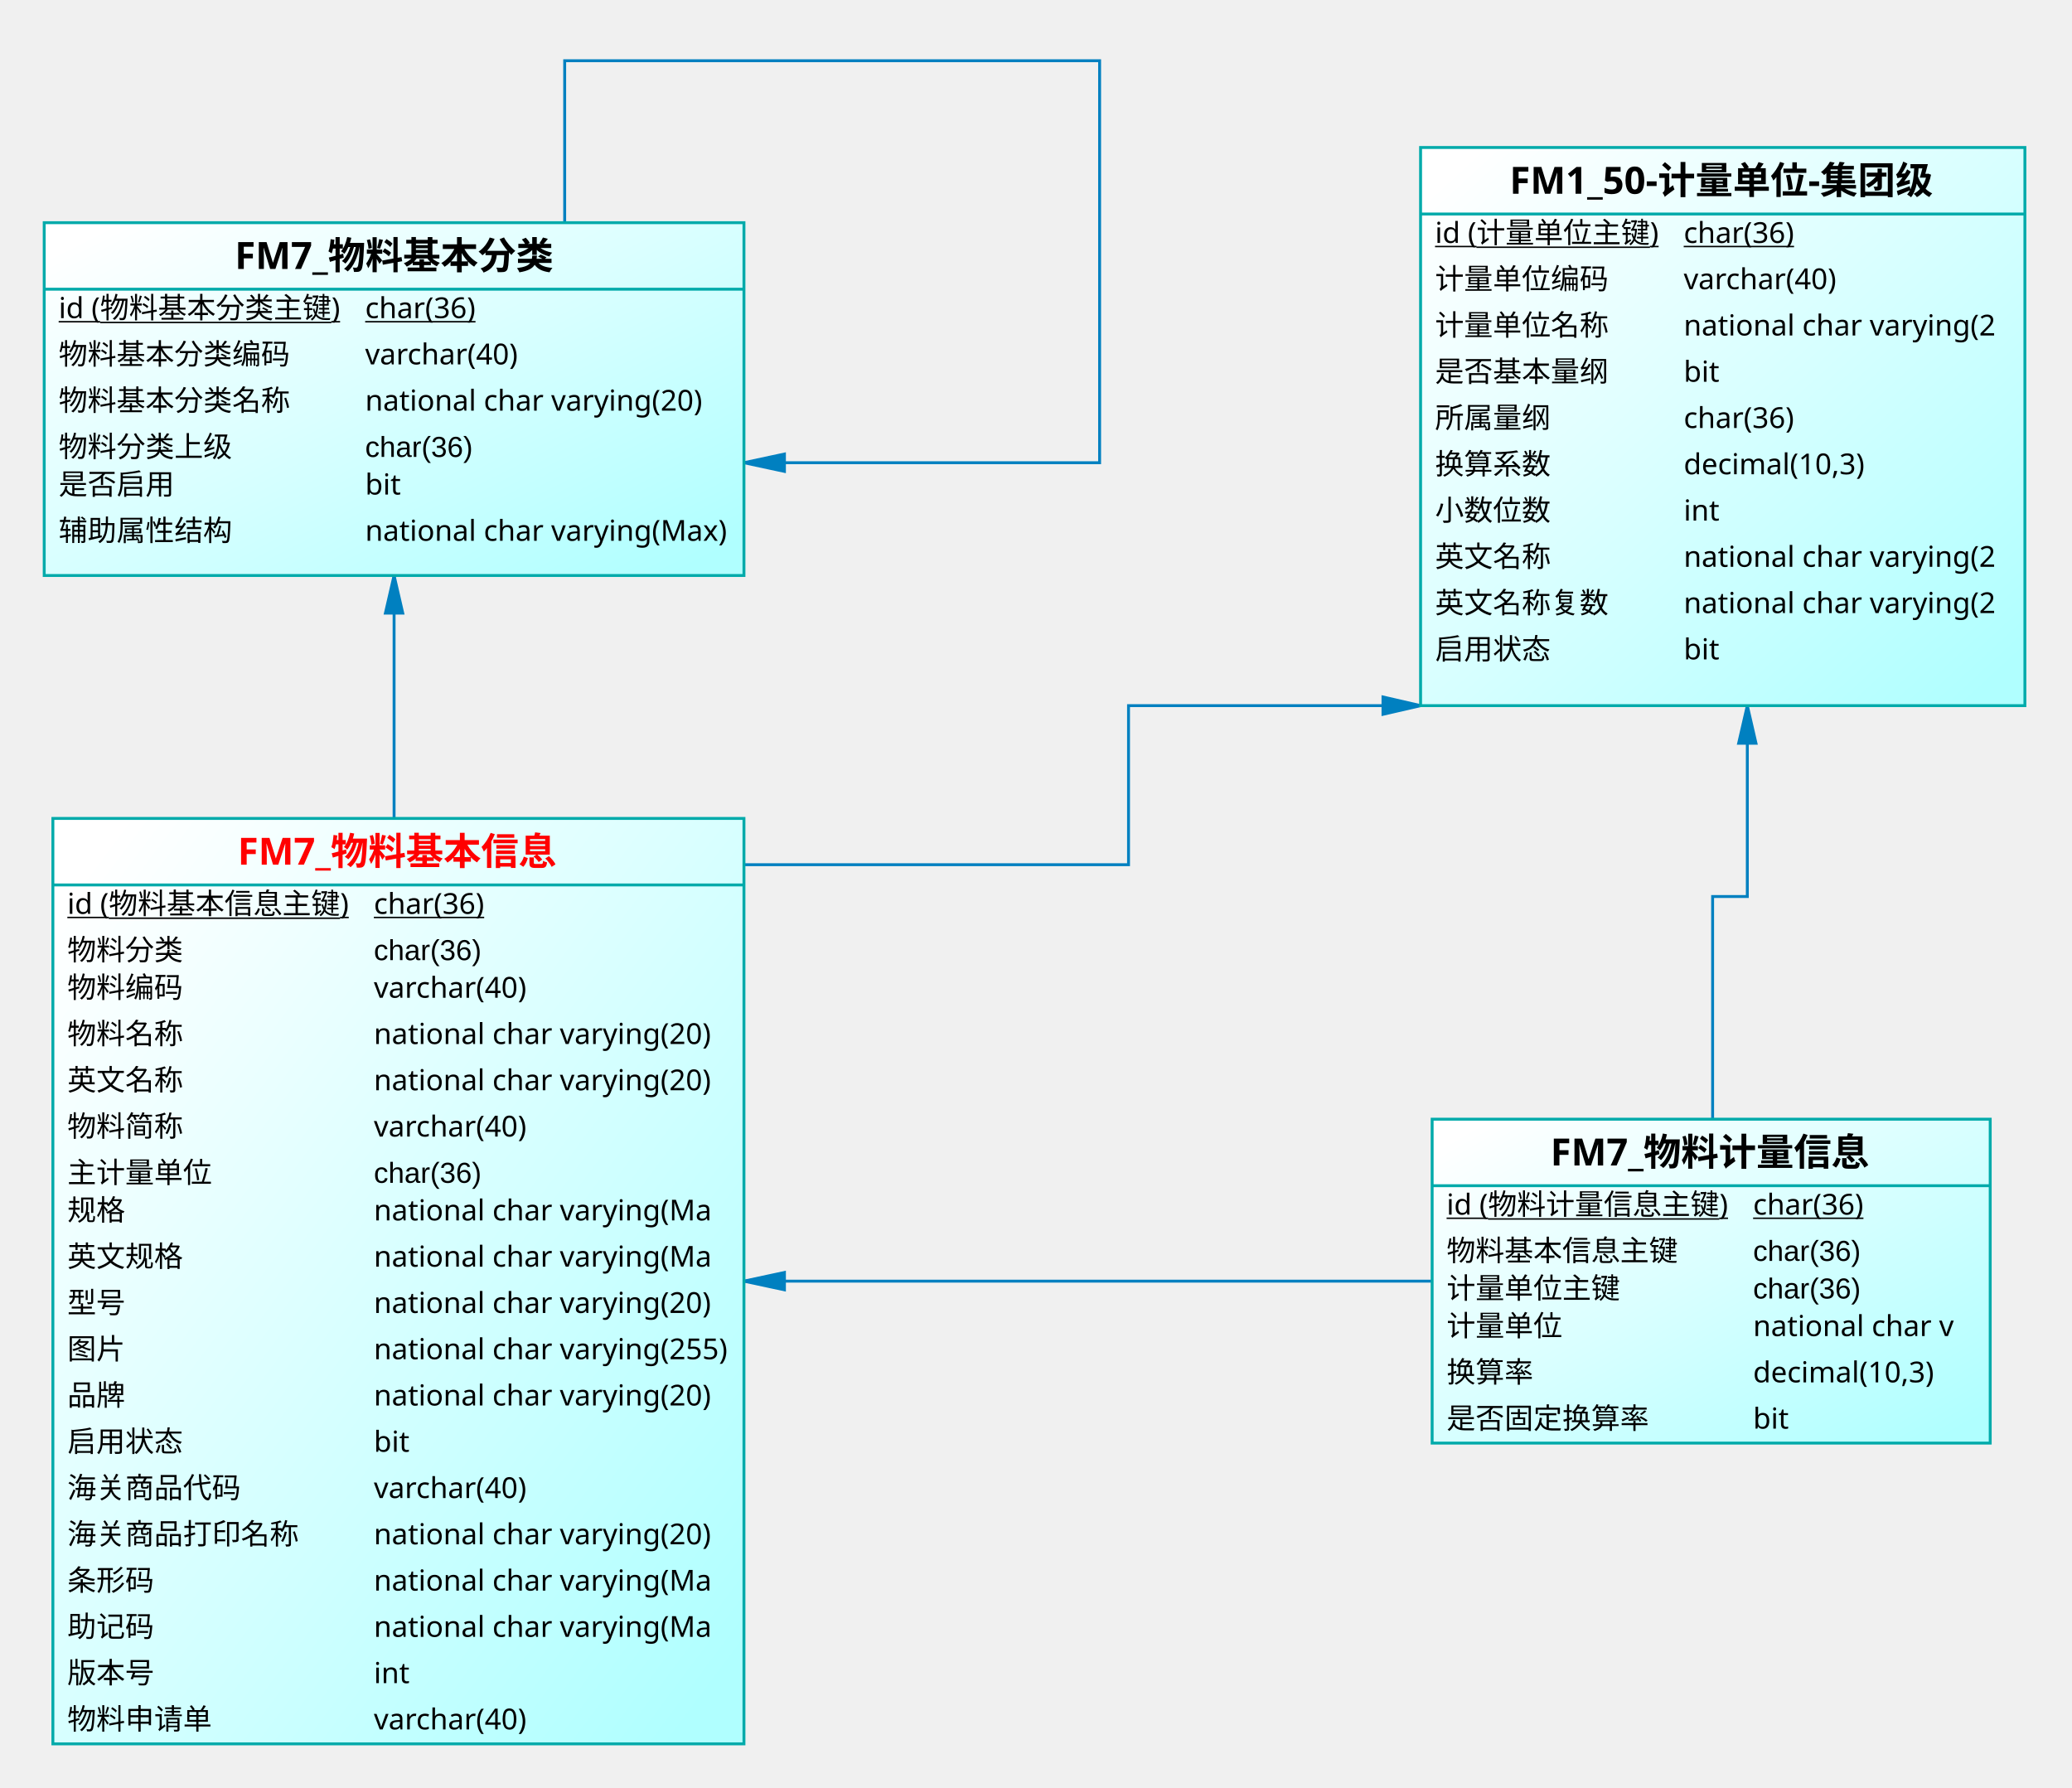
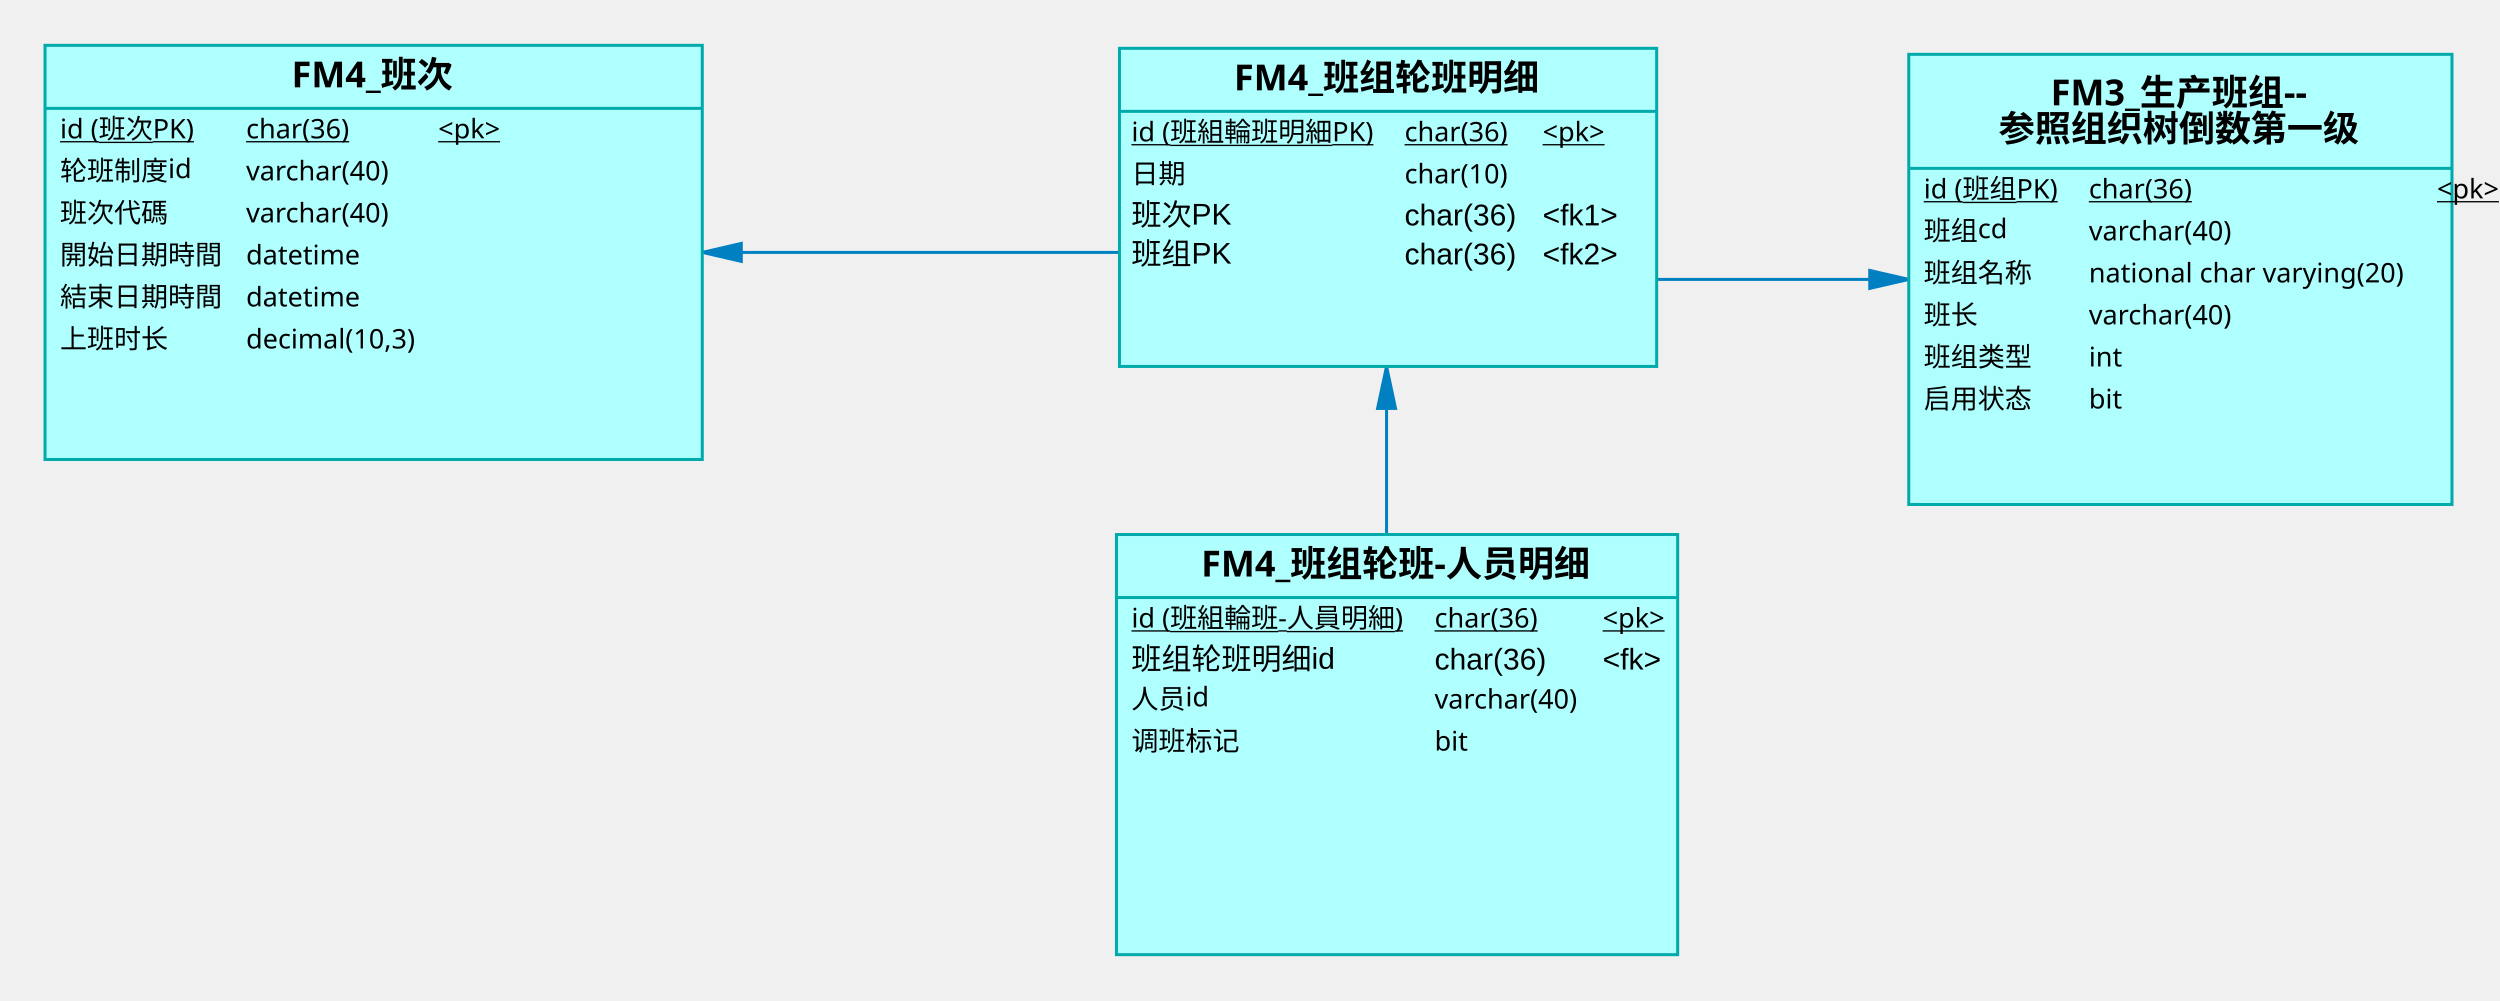
- <svg xmlns="http://www.w3.org/2000/svg" xmlns:xlink="http://www.w3.org/1999/xlink" width="189mm" height="163mm" version="1.1" viewBox="0 0 716 618">
-   <polyline fill="none" points="495,443 257,443" stroke="#0080c0" stroke-width="1" />
-   <polygon fill="#0080c0" points="257,443 271,440 271,446" stroke="#0080c0" stroke-width="1" stroke-linejoin="miter" />
-   <polyline fill="none" points="136,283 136,199" stroke="#0080c0" stroke-width="1" />
-   <polygon fill="#0080c0" points="136,199 139,212 133,212" stroke="#0080c0" stroke-width="1" stroke-linejoin="miter" />
-   <polyline fill="none" points="257,299 390,299 390,244 491,244" stroke="#0080c0" stroke-width="1" />
-   <polygon fill="#0080c0" points="491,244 478,247 478,241" stroke="#0080c0" stroke-width="1" stroke-linejoin="miter" />
-   <polyline fill="none" points="592,387 592,310 604,310 604,244" stroke="#0080c0" stroke-width="1" />
-   <polygon fill="#0080c0" points="604,244 607,257 601,257" stroke="#0080c0" stroke-width="1" stroke-linejoin="miter" />
-   <polyline fill="none" points="195,77 195,21 380,21 380,160 257,160" stroke="#0080c0" stroke-width="1" />
-   <polygon fill="#0080c0" points="257,160 271,157 271,163" stroke="#0080c0" stroke-width="1" stroke-linejoin="miter" />
-   <a target="_parent" xlink:href="Fact14.htm#293">
-     <rect x="18" y="283" fill="#ffffff" width="0" height="0" stroke="none" stroke-width="0" />
-     <defs>
-       <linearGradient id="Gradient1" x1="0%" x2="100%" y1="0%" y2="100%" gradientUnits="objectBoundingBox">
-         <stop offset="5%" stop-color="#ffffff" />
-         <stop offset="95%" stop-color="#b0ffff" />
-       </linearGradient>
-     </defs>
-     <rect x="18" y="283" fill="url(#Gradient1)" width="239" height="320" stroke="#00aaaa" stroke-width="1" />
-     <text x="137" y="299" fill="#ff0000" font-size="13" font-family="'Arial Unicode MS','微软雅黑'" font-weight="bold" text-anchor="middle">FM7_物料基本信息</text>
-     <line x1="18" x2="257" y1="306" y2="306" stroke="#00aaaa" stroke-width="1" />
-     <text x="23" y="316" fill="#000000" font-size="10" font-family="'Arial Unicode MS','微软雅黑'" text-anchor="start" text-decoration="underline">id (物料基本信息主键)</text>
-     <text x="23" y="332" fill="#000000" font-size="10" font-family="'Arial Unicode MS','Arial'" text-anchor="start">物料分类</text>
-     <text x="23" y="345" fill="#000000" font-size="10" font-family="'Arial Unicode MS','微软雅黑'" text-anchor="start">物料编码</text>
-     <text x="23" y="361" fill="#000000" font-size="10" font-family="'Arial Unicode MS','微软雅黑'" text-anchor="start">物料名称</text>
-     <text x="23" y="377" fill="#000000" font-size="10" font-family="'Arial Unicode MS','微软雅黑'" text-anchor="start">英文名称</text>
-     <text x="23" y="393" fill="#000000" font-size="10" font-family="'Arial Unicode MS','微软雅黑'" text-anchor="start">物料简称</text>
-     <text x="23" y="409" fill="#000000" font-size="10" font-family="'Arial Unicode MS','Arial'" text-anchor="start">主计量单位</text>
-     <text x="23" y="422" fill="#000000" font-size="10" font-family="'Arial Unicode MS','微软雅黑'" text-anchor="start">规格</text>
-     <text x="23" y="438" fill="#000000" font-size="10" font-family="'Arial Unicode MS','微软雅黑'" text-anchor="start">英文规格</text>
-     <text x="23" y="454" fill="#000000" font-size="10" font-family="'Arial Unicode MS','微软雅黑'" text-anchor="start">型号</text>
-     <text x="23" y="470" fill="#000000" font-size="10" font-family="'Arial Unicode MS','微软雅黑'" text-anchor="start">图片</text>
-     <text x="23" y="486" fill="#000000" font-size="10" font-family="'Arial Unicode MS','微软雅黑'" text-anchor="start">品牌</text>
-     <text x="23" y="502" fill="#000000" font-size="10" font-family="'Arial Unicode MS','微软雅黑'" text-anchor="start">启用状态</text>
-     <text x="23" y="518" fill="#000000" font-size="10" font-family="'Arial Unicode MS','微软雅黑'" text-anchor="start">海关商品代码</text>
-     <text x="23" y="534" fill="#000000" font-size="10" font-family="'Arial Unicode MS','微软雅黑'" text-anchor="start">海关商品打印名称</text>
-     <text x="23" y="550" fill="#000000" font-size="10" font-family="'Arial Unicode MS','微软雅黑'" text-anchor="start">条形码</text>
-     <text x="23" y="566" fill="#000000" font-size="10" font-family="'Arial Unicode MS','微软雅黑'" text-anchor="start">助记码</text>
-     <text x="23" y="582" fill="#000000" font-size="10" font-family="'Arial Unicode MS','微软雅黑'" text-anchor="start">版本号</text>
-     <text x="23" y="598" fill="#000000" font-size="10" font-family="'Arial Unicode MS','微软雅黑'" text-anchor="start">物料申请单</text>
-     <text x="129" y="316" fill="#000000" font-size="10" font-family="'Arial Unicode MS','微软雅黑'" text-anchor="start" text-decoration="underline">char(36)</text>
-     <text x="129" y="332" fill="#000000" font-size="10" font-family="'Arial Unicode MS','Arial'" text-anchor="start">char(36)</text>
-     <text x="129" y="345" fill="#000000" font-size="10" font-family="'Arial Unicode MS','微软雅黑'" text-anchor="start">varchar(40)</text>
-     <text x="129" y="361" fill="#000000" font-size="10" font-family="'Arial Unicode MS','微软雅黑'" text-anchor="start">national char varying(20)</text>
-     <text x="129" y="377" fill="#000000" font-size="10" font-family="'Arial Unicode MS','微软雅黑'" text-anchor="start">national char varying(20)</text>
-     <text x="129" y="393" fill="#000000" font-size="10" font-family="'Arial Unicode MS','微软雅黑'" text-anchor="start">varchar(40)</text>
-     <text x="129" y="409" fill="#000000" font-size="10" font-family="'Arial Unicode MS','Arial'" text-anchor="start">char(36)</text>
-     <text x="129" y="422" fill="#000000" font-size="10" font-family="'Arial Unicode MS','微软雅黑'" text-anchor="start">national char varying(Ma</text>
-     <text x="129" y="438" fill="#000000" font-size="10" font-family="'Arial Unicode MS','微软雅黑'" text-anchor="start">national char varying(Ma</text>
-     <text x="129" y="454" fill="#000000" font-size="10" font-family="'Arial Unicode MS','微软雅黑'" text-anchor="start">national char varying(20)</text>
-     <text x="129" y="470" fill="#000000" font-size="10" font-family="'Arial Unicode MS','微软雅黑'" text-anchor="start">national char varying(255)</text>
-     <text x="129" y="486" fill="#000000" font-size="10" font-family="'Arial Unicode MS','微软雅黑'" text-anchor="start">national char varying(20)</text>
-     <text x="129" y="502" fill="#000000" font-size="10" font-family="'Arial Unicode MS','微软雅黑'" text-anchor="start">bit</text>
-     <text x="129" y="518" fill="#000000" font-size="10" font-family="'Arial Unicode MS','微软雅黑'" text-anchor="start">varchar(40)</text>
-     <text x="129" y="534" fill="#000000" font-size="10" font-family="'Arial Unicode MS','微软雅黑'" text-anchor="start">national char varying(20)</text>
-     <text x="129" y="550" fill="#000000" font-size="10" font-family="'Arial Unicode MS','微软雅黑'" text-anchor="start">national char varying(Ma</text>
-     <text x="129" y="566" fill="#000000" font-size="10" font-family="'Arial Unicode MS','微软雅黑'" text-anchor="start">national char varying(Ma</text>
-     <text x="129" y="582" fill="#000000" font-size="10" font-family="'Arial Unicode MS','微软雅黑'" text-anchor="start">int</text>
-     <text x="129" y="598" fill="#000000" font-size="10" font-family="'Arial Unicode MS','微软雅黑'" text-anchor="start">varchar(40)</text>
+ <svg xmlns="http://www.w3.org/2000/svg" xmlns:xlink="http://www.w3.org/1999/xlink" width="220mm" height="88mm" version="1.1" viewBox="0 0 833 333">
+   <polyline fill="none" points="373,84 234,84" stroke="#0080c0" stroke-width="1" />
+   <polygon fill="#0080c0" points="234,84 247,81 247,87" stroke="#0080c0" stroke-width="1" stroke-linejoin="miter" />
+   <polyline fill="none" points="552,93 636,93" stroke="#0080c0" stroke-width="1" />
+   <polygon fill="#0080c0" points="636,93 623,96 623,90" stroke="#0080c0" stroke-width="1" stroke-linejoin="miter" />
+   <polyline fill="none" points="462,178 462,122" stroke="#0080c0" stroke-width="1" />
+   <polygon fill="#0080c0" points="462,122 465,136 459,136" stroke="#0080c0" stroke-width="1" stroke-linejoin="miter" />
+   <a target="_parent" xlink:href="Fact24.htm#605">
+     <rect x="15" y="15" fill="#ffffff" width="0" height="0" stroke="none" stroke-width="0" />
+     <rect x="15" y="15" fill="#b0ffff" width="219" height="138" stroke="#00aaaa" stroke-width="1" />
+     <text x="124" y="29" fill="#000000" font-size="12" font-family="'Arial Unicode MS','微软雅黑'" font-weight="bold" text-anchor="middle">FM4_班次</text>
+     <line x1="15" x2="234" y1="36" y2="36" stroke="#00aaaa" stroke-width="1" />
+     <text x="20" y="46" fill="#000000" font-size="9" font-family="'Arial Unicode MS','微软雅黑'" text-anchor="start" text-decoration="underline">id (班次PK)</text>
+     <text x="20" y="60" fill="#000000" font-size="9" font-family="'Arial Unicode MS','微软雅黑'" text-anchor="start">轮班制度id</text>
+     <text x="20" y="74" fill="#000000" font-size="9" font-family="'Arial Unicode MS','微软雅黑'" text-anchor="start">班次代碼</text>
+     <text x="20" y="88" fill="#000000" font-size="9" font-family="'Arial Unicode MS','微软雅黑'" text-anchor="start">開始日期時間</text>
+     <text x="20" y="102" fill="#000000" font-size="9" font-family="'Arial Unicode MS','微软雅黑'" text-anchor="start">結束日期時間</text>
+     <text x="20" y="116" fill="#000000" font-size="9" font-family="'Arial Unicode MS','微软雅黑'" text-anchor="start">上班时长</text>
+     <text x="82" y="46" fill="#000000" font-size="9" font-family="'Arial Unicode MS','微软雅黑'" text-anchor="start" text-decoration="underline">char(36)</text>
+     <text x="82" y="60" fill="#000000" font-size="9" font-family="'Arial Unicode MS','微软雅黑'" text-anchor="start">varchar(40)</text>
+     <text x="82" y="74" fill="#000000" font-size="9" font-family="'Arial Unicode MS','微软雅黑'" text-anchor="start">varchar(40)</text>
+     <text x="82" y="88" fill="#000000" font-size="9" font-family="'Arial Unicode MS','微软雅黑'" text-anchor="start">datetime</text>
+     <text x="82" y="102" fill="#000000" font-size="9" font-family="'Arial Unicode MS','微软雅黑'" text-anchor="start">datetime</text>
+     <text x="82" y="116" fill="#000000" font-size="9" font-family="'Arial Unicode MS','微软雅黑'" text-anchor="start">decimal(10,3)</text>
+     <text x="146" y="46" fill="#000000" font-size="9" font-family="'Arial Unicode MS','微软雅黑'" text-anchor="start" text-decoration="underline">&lt;pk&gt;</text>
  </a>
-   <a target="_parent" xlink:href="Fact16.htm#500">
-     <rect x="495" y="387" fill="#ffffff" width="0" height="0" stroke="none" stroke-width="0" />
-     <defs>
-       <linearGradient id="Gradient2" x1="0%" x2="100%" y1="0%" y2="100%" gradientUnits="objectBoundingBox">
-         <stop offset="5%" stop-color="#ffffff" />
-         <stop offset="95%" stop-color="#b0ffff" />
-       </linearGradient>
-     </defs>
-     <rect x="495" y="387" fill="url(#Gradient2)" width="193" height="112" stroke="#00aaaa" stroke-width="1" />
-     <text x="591" y="403" fill="#000000" font-size="13" font-family="'Arial Unicode MS','微软雅黑'" font-weight="bold" text-anchor="middle">FM7_物料计量信息</text>
-     <line x1="495" x2="688" y1="410" y2="410" stroke="#00aaaa" stroke-width="1" />
-     <text x="500" y="420" fill="#000000" font-size="10" font-family="'Arial Unicode MS','微软雅黑'" text-anchor="start" text-decoration="underline">id (物料计量信息主键)</text>
-     <text x="500" y="436" fill="#000000" font-size="10" font-family="'Arial Unicode MS','Arial'" text-anchor="start">物料基本信息主键</text>
-     <text x="500" y="449" fill="#000000" font-size="10" font-family="'Arial Unicode MS','Arial'" text-anchor="start">计量单位主键</text>
-     <text x="500" y="462" fill="#000000" font-size="10" font-family="'Arial Unicode MS','微软雅黑'" text-anchor="start">计量单位</text>
-     <text x="500" y="478" fill="#000000" font-size="10" font-family="'Arial Unicode MS','微软雅黑'" text-anchor="start">换算率</text>
-     <text x="500" y="494" fill="#000000" font-size="10" font-family="'Arial Unicode MS','微软雅黑'" text-anchor="start">是否固定换算率</text>
-     <text x="606" y="420" fill="#000000" font-size="10" font-family="'Arial Unicode MS','微软雅黑'" text-anchor="start" text-decoration="underline">char(36)</text>
-     <text x="606" y="436" fill="#000000" font-size="10" font-family="'Arial Unicode MS','Arial'" text-anchor="start">char(36)</text>
-     <text x="606" y="449" fill="#000000" font-size="10" font-family="'Arial Unicode MS','Arial'" text-anchor="start">char(36)</text>
-     <text x="606" y="462" fill="#000000" font-size="10" font-family="'Arial Unicode MS','微软雅黑'" text-anchor="start">national char v</text>
-     <text x="606" y="478" fill="#000000" font-size="10" font-family="'Arial Unicode MS','微软雅黑'" text-anchor="start">decimal(10,3)</text>
-     <text x="606" y="494" fill="#000000" font-size="10" font-family="'Arial Unicode MS','微软雅黑'" text-anchor="start">bit</text>
+   <a target="_parent" xlink:href="Fact26.htm#701">
+     <rect x="373" y="16" fill="#ffffff" width="0" height="0" stroke="none" stroke-width="0" />
+     <rect x="373" y="16" fill="#b0ffff" width="179" height="106" stroke="#00aaaa" stroke-width="1" />
+     <text x="462" y="30" fill="#000000" font-size="12" font-family="'Arial Unicode MS','微软雅黑'" font-weight="bold" text-anchor="middle">FM4_班组轮班明细</text>
+     <line x1="373" x2="552" y1="37" y2="37" stroke="#00aaaa" stroke-width="1" />
+     <text x="377" y="47" fill="#000000" font-size="9" font-family="'Arial Unicode MS','微软雅黑'" text-anchor="start" text-decoration="underline">id (班組輪班明細PK)</text>
+     <text x="377" y="61" fill="#000000" font-size="9" font-family="'Arial Unicode MS','微软雅黑'" text-anchor="start">日期</text>
+     <text x="377" y="75" fill="#000000" font-size="10" font-family="'Arial Unicode MS','Arial'" text-anchor="start">班次PK</text>
+     <text x="377" y="88" fill="#000000" font-size="10" font-family="'Arial Unicode MS','Arial'" text-anchor="start">班组PK</text>
+     <text x="468" y="47" fill="#000000" font-size="9" font-family="'Arial Unicode MS','微软雅黑'" text-anchor="start" text-decoration="underline">char(36)</text>
+     <text x="468" y="61" fill="#000000" font-size="9" font-family="'Arial Unicode MS','微软雅黑'" text-anchor="start">char(10)</text>
+     <text x="468" y="75" fill="#000000" font-size="10" font-family="'Arial Unicode MS','Arial'" text-anchor="start">char(36)</text>
+     <text x="468" y="88" fill="#000000" font-size="10" font-family="'Arial Unicode MS','Arial'" text-anchor="start">char(36)</text>
+     <text x="514" y="47" fill="#000000" font-size="9" font-family="'Arial Unicode MS','微软雅黑'" text-anchor="start" text-decoration="underline">&lt;pk&gt;</text>
+     <text x="514" y="75" fill="#000000" font-size="10" font-family="'Arial Unicode MS','Arial'" text-anchor="start">&lt;fk1&gt;</text>
+     <text x="514" y="88" fill="#000000" font-size="10" font-family="'Arial Unicode MS','Arial'" text-anchor="start">&lt;fk2&gt;</text>
  </a>
-   <a target="_parent" xlink:href="Fact15.htm#444">
-     <rect x="15" y="77" fill="#ffffff" width="0" height="0" stroke="none" stroke-width="0" />
-     <defs>
-       <linearGradient id="Gradient3" x1="0%" x2="100%" y1="0%" y2="100%" gradientUnits="objectBoundingBox">
-         <stop offset="5%" stop-color="#ffffff" />
-         <stop offset="95%" stop-color="#b0ffff" />
-       </linearGradient>
-     </defs>
-     <rect x="15" y="77" fill="url(#Gradient3)" width="242" height="122" stroke="#00aaaa" stroke-width="1" />
-     <text x="136" y="93" fill="#000000" font-size="13" font-family="'Arial Unicode MS','微软雅黑'" font-weight="bold" text-anchor="middle">FM7_物料基本分类</text>
-     <line x1="15" x2="257" y1="100" y2="100" stroke="#00aaaa" stroke-width="1" />
-     <text x="20" y="110" fill="#000000" font-size="10" font-family="'Arial Unicode MS','微软雅黑'" text-anchor="start" text-decoration="underline">id (物料基本分类主键)</text>
-     <text x="20" y="126" fill="#000000" font-size="10" font-family="'Arial Unicode MS','微软雅黑'" text-anchor="start">物料基本分类编码</text>
-     <text x="20" y="142" fill="#000000" font-size="10" font-family="'Arial Unicode MS','微软雅黑'" text-anchor="start">物料基本分类名称</text>
-     <text x="20" y="158" fill="#000000" font-size="10" font-family="'Arial Unicode MS','Arial'" text-anchor="start">物料分类上级</text>
-     <text x="20" y="171" fill="#000000" font-size="10" font-family="'Arial Unicode MS','微软雅黑'" text-anchor="start">是否启用</text>
-     <text x="20" y="187" fill="#000000" font-size="10" font-family="'Arial Unicode MS','微软雅黑'" text-anchor="start">辅助属性结构</text>
-     <text x="126" y="110" fill="#000000" font-size="10" font-family="'Arial Unicode MS','微软雅黑'" text-anchor="start" text-decoration="underline">char(36)</text>
-     <text x="126" y="126" fill="#000000" font-size="10" font-family="'Arial Unicode MS','微软雅黑'" text-anchor="start">varchar(40)</text>
-     <text x="126" y="142" fill="#000000" font-size="10" font-family="'Arial Unicode MS','微软雅黑'" text-anchor="start">national char varying(20)</text>
-     <text x="126" y="158" fill="#000000" font-size="10" font-family="'Arial Unicode MS','Arial'" text-anchor="start">char(36)</text>
-     <text x="126" y="171" fill="#000000" font-size="10" font-family="'Arial Unicode MS','微软雅黑'" text-anchor="start">bit</text>
-     <text x="126" y="187" fill="#000000" font-size="10" font-family="'Arial Unicode MS','微软雅黑'" text-anchor="start">national char varying(Max)</text>
+   <a target="_parent" xlink:href="Fact25.htm#659">
+     <rect x="372" y="178" fill="#ffffff" width="0" height="0" stroke="none" stroke-width="0" />
+     <rect x="372" y="178" fill="#b0ffff" width="187" height="140" stroke="#00aaaa" stroke-width="1" />
+     <text x="465" y="192" fill="#000000" font-size="12" font-family="'Arial Unicode MS','微软雅黑'" font-weight="bold" text-anchor="middle">FM4_班组轮班-人员明细</text>
+     <line x1="372" x2="559" y1="199" y2="199" stroke="#00aaaa" stroke-width="1" />
+     <text x="377" y="209" fill="#000000" font-size="9" font-family="'Arial Unicode MS','微软雅黑'" text-anchor="start" text-decoration="underline">id (班組輪班-人員明細)</text>
+     <text x="377" y="223" fill="#000000" font-size="10" font-family="'Arial Unicode MS','Arial'" text-anchor="start">班组轮班明细id</text>
+     <text x="377" y="236" fill="#000000" font-size="9" font-family="'Arial Unicode MS','微软雅黑'" text-anchor="start">人员id</text>
+     <text x="377" y="250" fill="#000000" font-size="9" font-family="'Arial Unicode MS','微软雅黑'" text-anchor="start">调班标记</text>
+     <text x="478" y="209" fill="#000000" font-size="9" font-family="'Arial Unicode MS','微软雅黑'" text-anchor="start" text-decoration="underline">char(36)</text>
+     <text x="478" y="223" fill="#000000" font-size="10" font-family="'Arial Unicode MS','Arial'" text-anchor="start">char(36)</text>
+     <text x="478" y="236" fill="#000000" font-size="9" font-family="'Arial Unicode MS','微软雅黑'" text-anchor="start">varchar(40)</text>
+     <text x="478" y="250" fill="#000000" font-size="9" font-family="'Arial Unicode MS','微软雅黑'" text-anchor="start">bit</text>
+     <text x="534" y="209" fill="#000000" font-size="9" font-family="'Arial Unicode MS','微软雅黑'" text-anchor="start" text-decoration="underline">&lt;pk&gt;</text>
+     <text x="534" y="223" fill="#000000" font-size="10" font-family="'Arial Unicode MS','Arial'" text-anchor="start">&lt;fk&gt;</text>
  </a>
-   <a target="_parent" xlink:href="Fact9.htm#14">
-     <rect x="491" y="51" fill="#ffffff" width="0" height="0" stroke="none" stroke-width="0" />
-     <defs>
-       <linearGradient id="Gradient4" x1="0%" x2="100%" y1="0%" y2="100%" gradientUnits="objectBoundingBox">
-         <stop offset="5%" stop-color="#ffffff" />
-         <stop offset="95%" stop-color="#b0ffff" />
-       </linearGradient>
-     </defs>
-     <rect x="491" y="51" fill="url(#Gradient4)" width="209" height="193" stroke="#00aaaa" stroke-width="1" />
-     <text x="595" y="67" fill="#000000" font-size="13" font-family="'Arial Unicode MS','微软雅黑'" font-weight="bold" text-anchor="middle">FM1_50-计量单位-集团级</text>
-     <line x1="491" x2="700" y1="74" y2="74" stroke="#00aaaa" stroke-width="1" />
-     <text x="496" y="84" fill="#000000" font-size="10" font-family="'Arial Unicode MS','微软雅黑'" text-anchor="start" text-decoration="underline">id (计量单位主键)</text>
-     <text x="496" y="100" fill="#000000" font-size="10" font-family="'Arial Unicode MS','微软雅黑'" text-anchor="start">计量单位编码</text>
-     <text x="496" y="116" fill="#000000" font-size="10" font-family="'Arial Unicode MS','微软雅黑'" text-anchor="start">计量单位名称</text>
-     <text x="496" y="132" fill="#000000" font-size="10" font-family="'Arial Unicode MS','微软雅黑'" text-anchor="start">是否基本量纲</text>
-     <text x="496" y="148" fill="#000000" font-size="10" font-family="'Arial Unicode MS','微软雅黑'" text-anchor="start">所属量纲</text>
-     <text x="496" y="164" fill="#000000" font-size="10" font-family="'Arial Unicode MS','微软雅黑'" text-anchor="start">换算系数</text>
-     <text x="496" y="180" fill="#000000" font-size="10" font-family="'Arial Unicode MS','微软雅黑'" text-anchor="start">小数位数</text>
-     <text x="496" y="196" fill="#000000" font-size="10" font-family="'Arial Unicode MS','微软雅黑'" text-anchor="start">英文名称</text>
-     <text x="496" y="212" fill="#000000" font-size="10" font-family="'Arial Unicode MS','微软雅黑'" text-anchor="start">英文名称复数</text>
-     <text x="496" y="228" fill="#000000" font-size="10" font-family="'Arial Unicode MS','微软雅黑'" text-anchor="start">启用状态</text>
-     <text x="582" y="84" fill="#000000" font-size="10" font-family="'Arial Unicode MS','微软雅黑'" text-anchor="start" text-decoration="underline">char(36)</text>
-     <text x="582" y="100" fill="#000000" font-size="10" font-family="'Arial Unicode MS','微软雅黑'" text-anchor="start">varchar(40)</text>
-     <text x="582" y="116" fill="#000000" font-size="10" font-family="'Arial Unicode MS','微软雅黑'" text-anchor="start">national char varying(2</text>
-     <text x="582" y="132" fill="#000000" font-size="10" font-family="'Arial Unicode MS','微软雅黑'" text-anchor="start">bit</text>
-     <text x="582" y="148" fill="#000000" font-size="10" font-family="'Arial Unicode MS','微软雅黑'" text-anchor="start">char(36)</text>
-     <text x="582" y="164" fill="#000000" font-size="10" font-family="'Arial Unicode MS','微软雅黑'" text-anchor="start">decimal(10,3)</text>
-     <text x="582" y="180" fill="#000000" font-size="10" font-family="'Arial Unicode MS','微软雅黑'" text-anchor="start">int</text>
-     <text x="582" y="196" fill="#000000" font-size="10" font-family="'Arial Unicode MS','微软雅黑'" text-anchor="start">national char varying(2</text>
-     <text x="582" y="212" fill="#000000" font-size="10" font-family="'Arial Unicode MS','微软雅黑'" text-anchor="start">national char varying(2</text>
-     <text x="582" y="228" fill="#000000" font-size="10" font-family="'Arial Unicode MS','微软雅黑'" text-anchor="start">bit</text>
+   <a target="_parent" xlink:href="Fact23.htm#551">
+     <rect x="636" y="18" fill="#ffffff" width="0" height="0" stroke="none" stroke-width="0" />
+     <rect x="636" y="18" fill="#b0ffff" width="181" height="150" stroke="#00aaaa" stroke-width="1" />
+     <text x="726" y="35" fill="#000000" font-size="12" font-family="'Arial Unicode MS','微软雅黑'" font-weight="bold" text-anchor="middle">FM3_生产班组--</text>
+     <text x="726" y="47" fill="#000000" font-size="12" font-family="'Arial Unicode MS','微软雅黑'" font-weight="bold" text-anchor="middle">参照组织树倒数第一级</text>
+     <line x1="636" x2="817" y1="56" y2="56" stroke="#00aaaa" stroke-width="1" />
+     <text x="641" y="66" fill="#000000" font-size="9" font-family="'Arial Unicode MS','微软雅黑'" text-anchor="start" text-decoration="underline">id (班组PK)</text>
+     <text x="641" y="80" fill="#000000" font-size="9" font-family="'Arial Unicode MS','微软雅黑'" text-anchor="start">班组cd</text>
+     <text x="641" y="94" fill="#000000" font-size="9" font-family="'Arial Unicode MS','微软雅黑'" text-anchor="start">班组名称</text>
+     <text x="641" y="108" fill="#000000" font-size="9" font-family="'Arial Unicode MS','微软雅黑'" text-anchor="start">班长</text>
+     <text x="641" y="122" fill="#000000" font-size="9" font-family="'Arial Unicode MS','微软雅黑'" text-anchor="start">班组类型</text>
+     <text x="641" y="136" fill="#000000" font-size="9" font-family="'Arial Unicode MS','微软雅黑'" text-anchor="start">启用状态</text>
+     <text x="696" y="66" fill="#000000" font-size="9" font-family="'Arial Unicode MS','微软雅黑'" text-anchor="start" text-decoration="underline">char(36)</text>
+     <text x="696" y="80" fill="#000000" font-size="9" font-family="'Arial Unicode MS','微软雅黑'" text-anchor="start">varchar(40)</text>
+     <text x="696" y="94" fill="#000000" font-size="9" font-family="'Arial Unicode MS','微软雅黑'" text-anchor="start">national char varying(20)</text>
+     <text x="696" y="108" fill="#000000" font-size="9" font-family="'Arial Unicode MS','微软雅黑'" text-anchor="start">varchar(40)</text>
+     <text x="696" y="122" fill="#000000" font-size="9" font-family="'Arial Unicode MS','微软雅黑'" text-anchor="start">int</text>
+     <text x="696" y="136" fill="#000000" font-size="9" font-family="'Arial Unicode MS','微软雅黑'" text-anchor="start">bit</text>
+     <text x="812" y="66" fill="#000000" font-size="9" font-family="'Arial Unicode MS','微软雅黑'" text-anchor="start" text-decoration="underline">&lt;pk&gt;</text>
  </a>
</svg>
